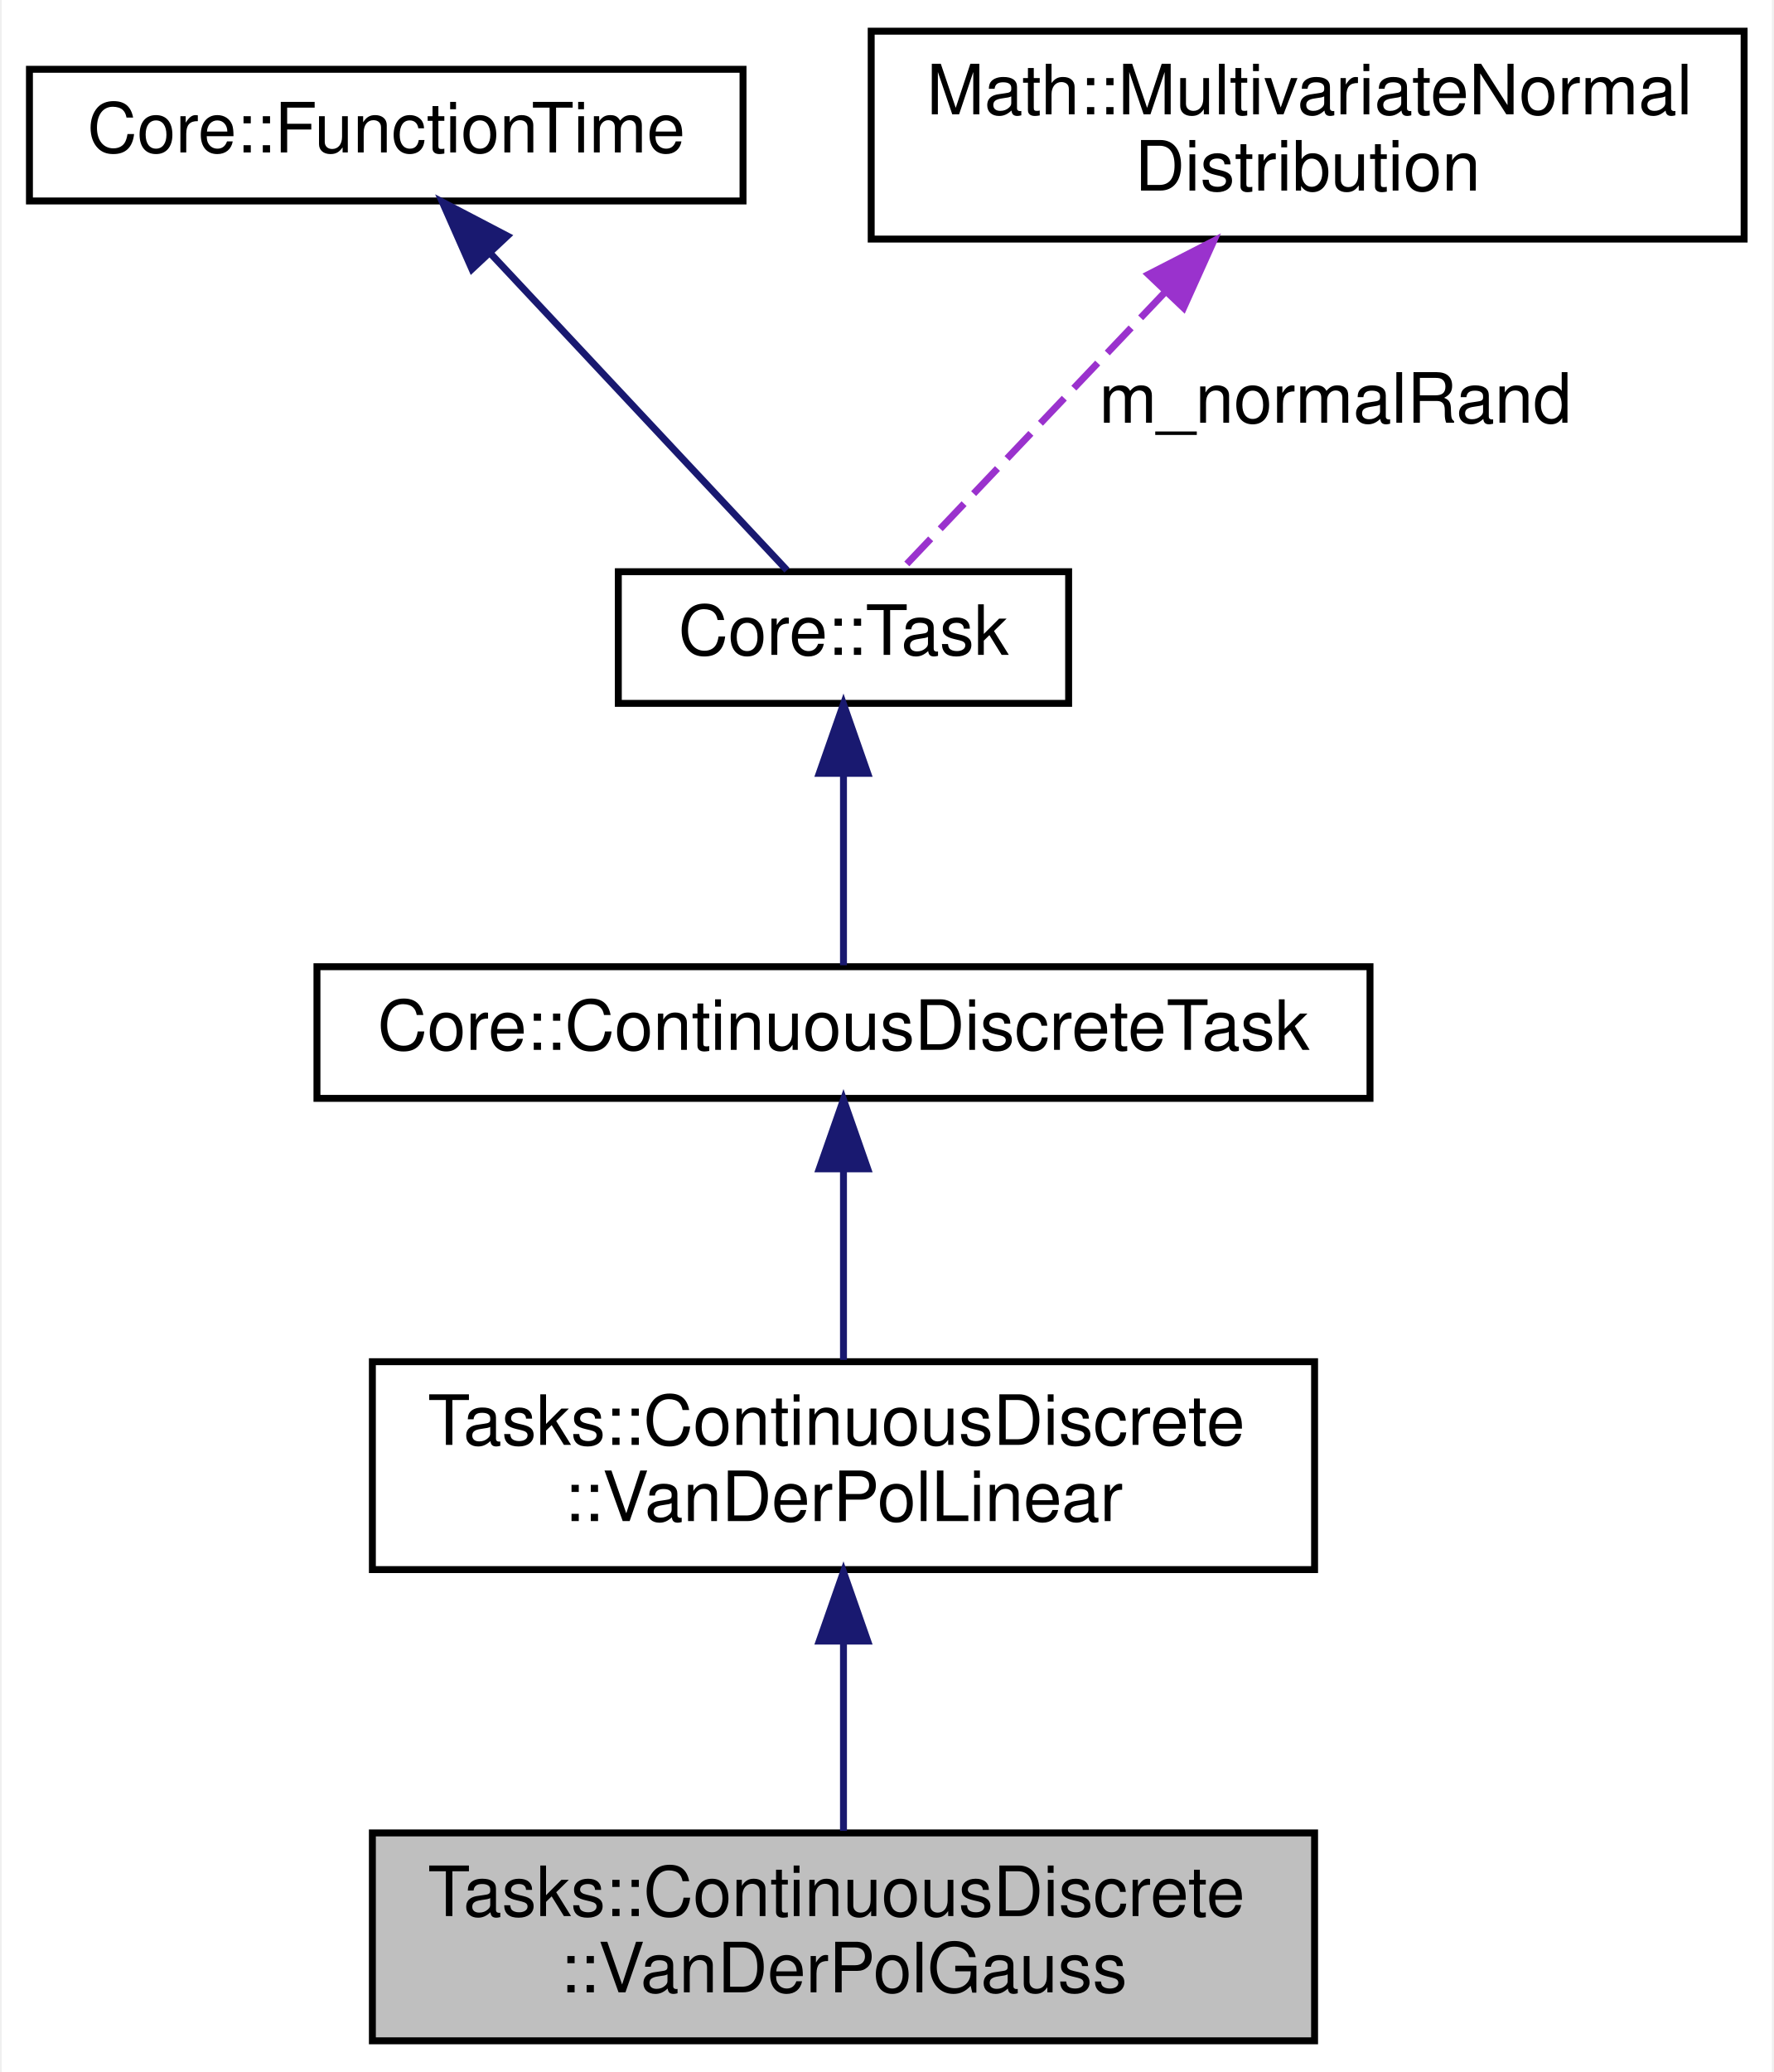
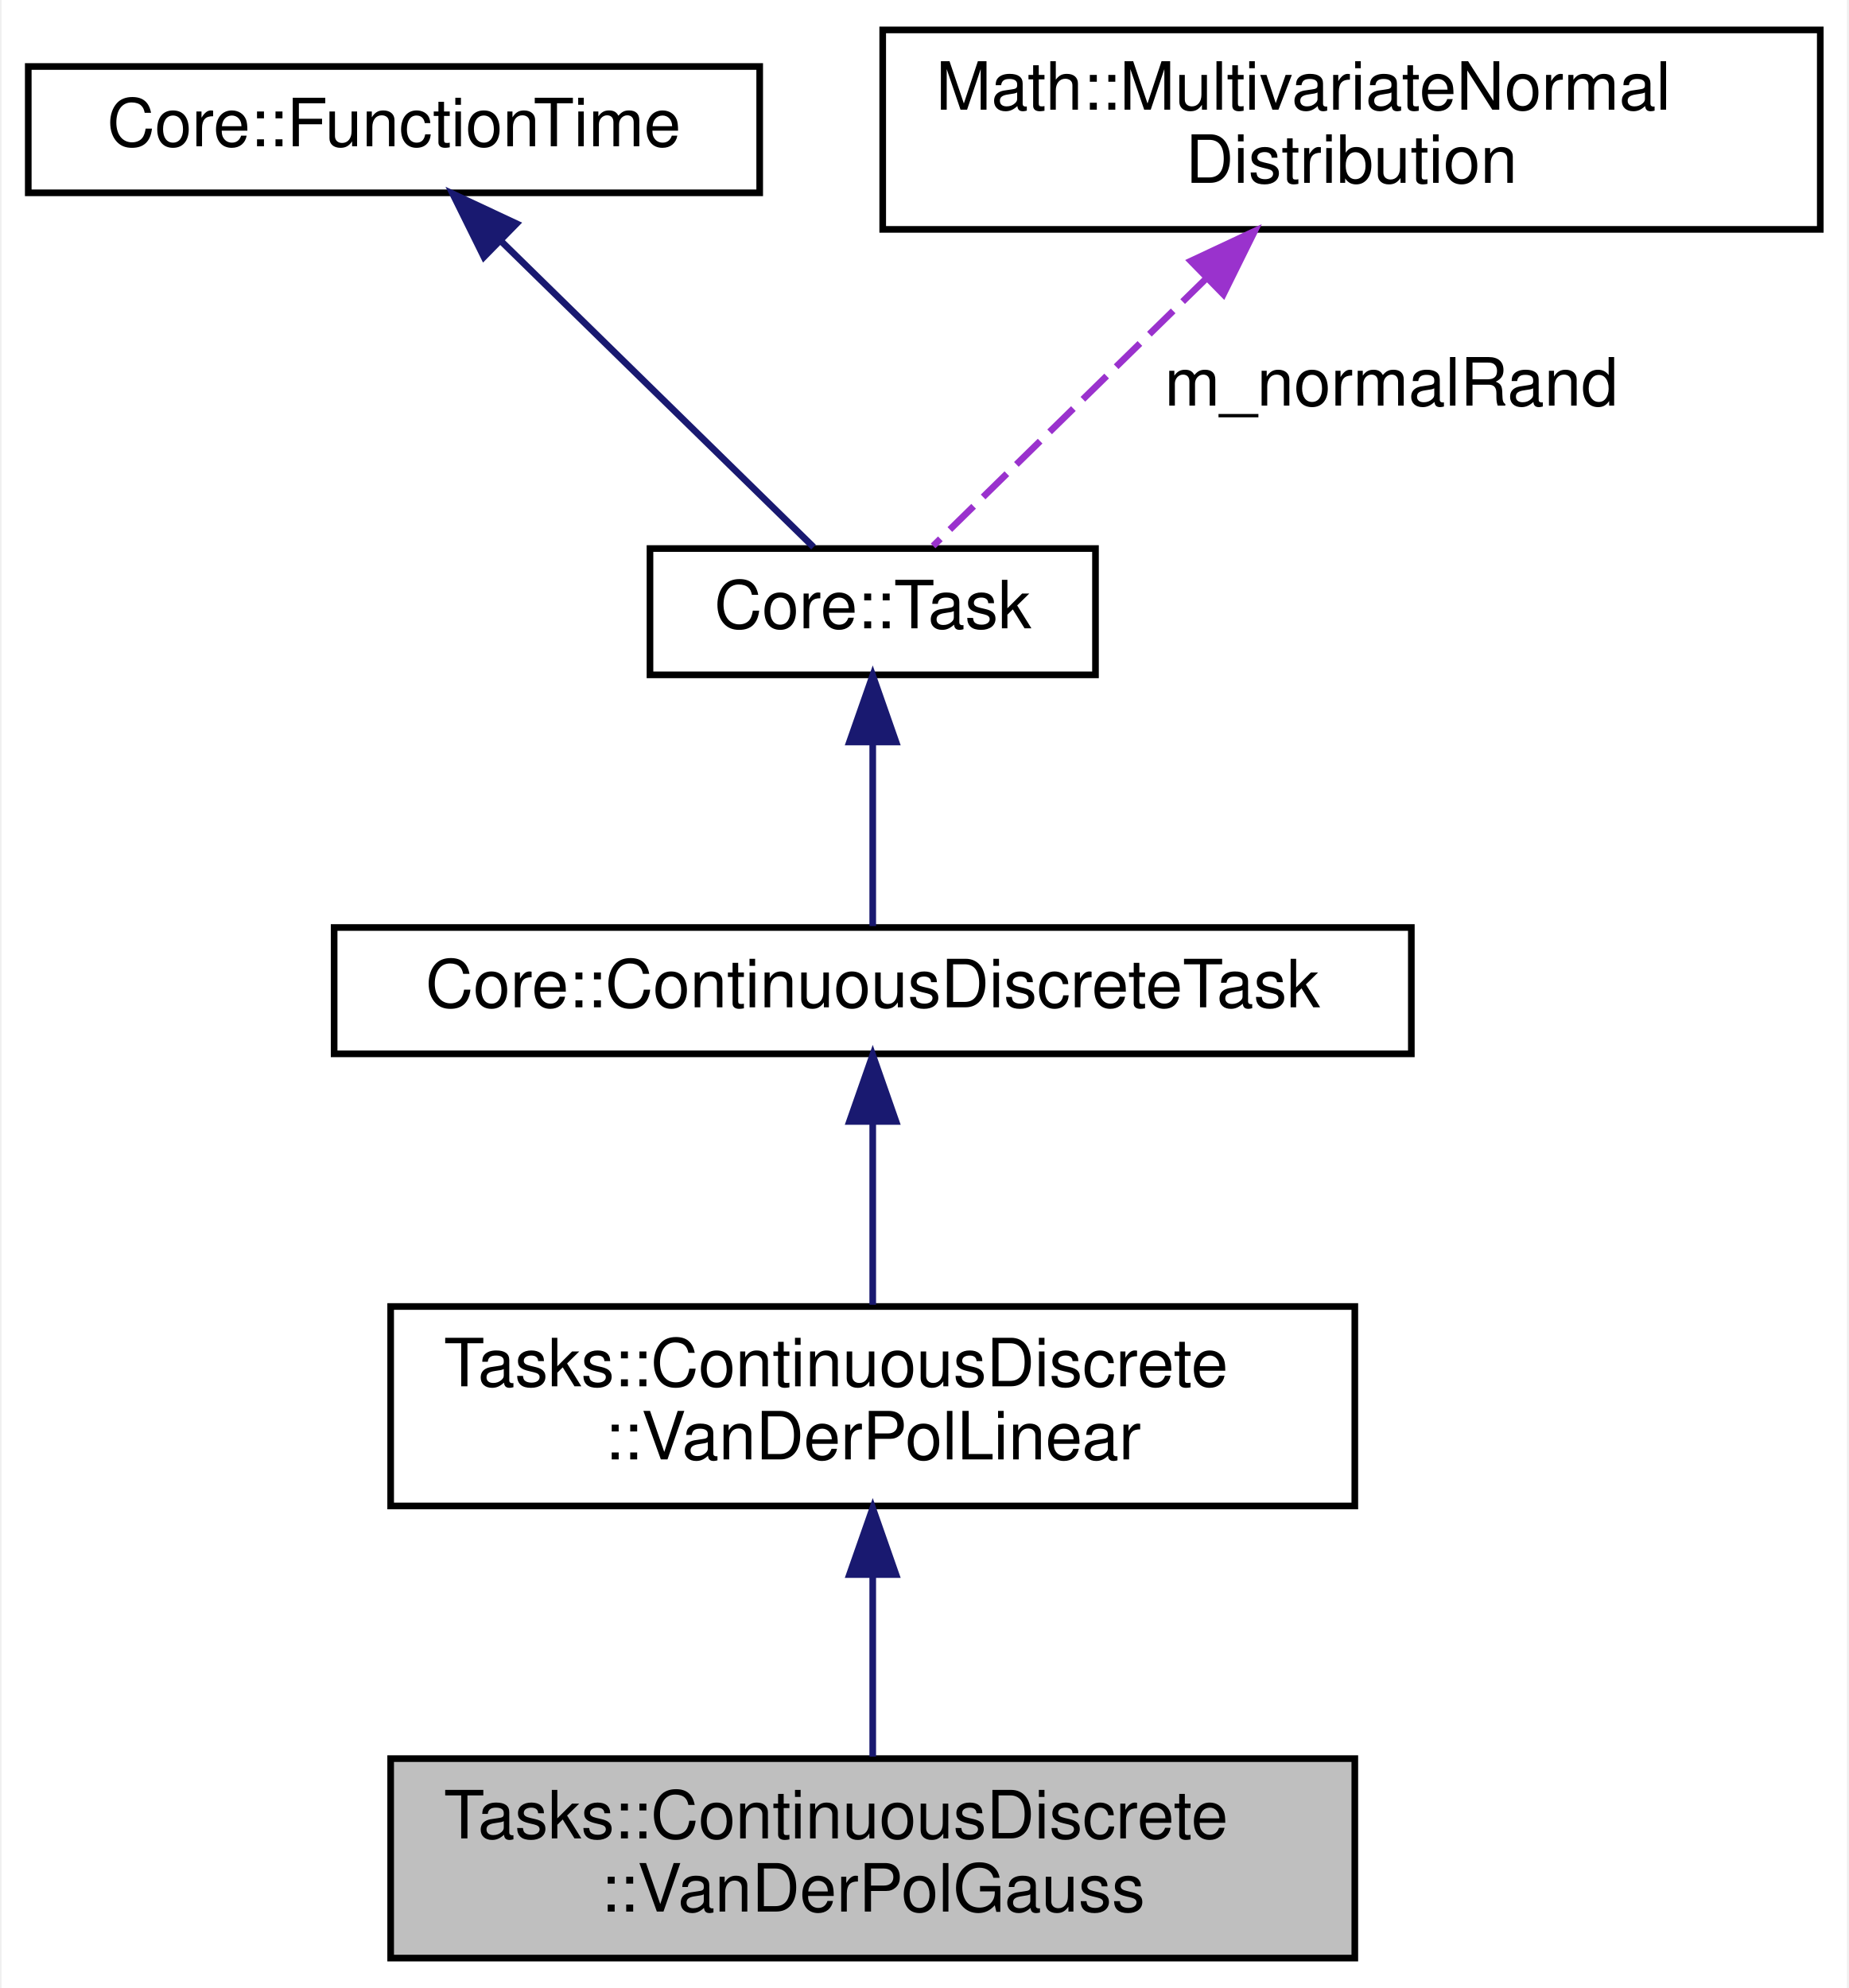
- <svg xmlns="http://www.w3.org/2000/svg" xmlns:xlink="http://www.w3.org/1999/xlink" width="256pt" height="299pt" viewBox="0.00 0.00 255.50 299.00">
+ <svg xmlns="http://www.w3.org/2000/svg" xmlns:xlink="http://www.w3.org/1999/xlink" width="278pt" height="299pt" viewBox="0.00 0.00 277.50 299.00">
  <g id="graph0" class="graph" transform="scale(1 1) rotate(0) translate(4 295)">
-     <polygon fill="white" stroke="none" points="-4,4 -4,-295 251.5,-295 251.5,4 -4,4" />
+     <polygon fill="white" stroke="none" points="-4,4 -4,-295 273.5,-295 273.5,4 -4,4" />
    <g id="node1" class="node">
-       <polygon fill="#bfbfbf" stroke="black" points="49.5,-0.5 49.5,-30.5 185.5,-30.5 185.5,-0.5 49.5,-0.5" />
-       <text text-anchor="start" x="57.5" y="-18.5" font-family="Helvetica,sans-Serif" font-size="10.00">Tasks::ContinuousDiscrete</text>
-       <text text-anchor="middle" x="117.5" y="-7.5" font-family="Helvetica,sans-Serif" font-size="10.00">::VanDerPolGauss</text>
+       <polygon fill="#bfbfbf" stroke="black" points="54.5,-0.5 54.5,-30.5 199.5,-30.5 199.5,-0.5 54.5,-0.5" />
+       <text text-anchor="start" x="62.5" y="-18.5" font-family="Helvetica,sans-Serif" font-size="10.00">Tasks::ContinuousDiscrete</text>
+       <text text-anchor="middle" x="127" y="-7.5" font-family="Helvetica,sans-Serif" font-size="10.00">::VanDerPolGauss</text>
    </g>
    <g id="node2" class="node">
      <g id="a_node2">
        <a xlink:href="class_tasks_1_1_continuous_discrete_1_1_van_der_pol_linear.html" target="_top" xlink:title="Осциллятор Ван-дер-Поля (непрерывно-дискретный, линеаризованный) для фильтров оптимальной структуры...">
-           <polygon fill="white" stroke="black" points="49.5,-68.5 49.5,-98.5 185.5,-98.5 185.5,-68.5 49.5,-68.5" />
-           <text text-anchor="start" x="57.5" y="-86.5" font-family="Helvetica,sans-Serif" font-size="10.00">Tasks::ContinuousDiscrete</text>
-           <text text-anchor="middle" x="117.5" y="-75.5" font-family="Helvetica,sans-Serif" font-size="10.00">::VanDerPolLinear</text>
+           <polygon fill="white" stroke="black" points="54.5,-68.5 54.5,-98.5 199.5,-98.5 199.5,-68.5 54.5,-68.5" />
+           <text text-anchor="start" x="62.5" y="-86.5" font-family="Helvetica,sans-Serif" font-size="10.00">Tasks::ContinuousDiscrete</text>
+           <text text-anchor="middle" x="127" y="-75.5" font-family="Helvetica,sans-Serif" font-size="10.00">::VanDerPolLinear</text>
        </a>
      </g>
    </g>
    <g id="edge1" class="edge">
-       <path fill="none" stroke="midnightblue" d="M117.5,-58.032C117.5,-48.861 117.5,-38.745 117.5,-30.793" />
-       <polygon fill="midnightblue" stroke="midnightblue" points="114,-58.179 117.5,-68.179 121,-58.179 114,-58.179" />
+       <path fill="none" stroke="midnightblue" d="M127,-58.032C127,-48.861 127,-38.745 127,-30.793" />
+       <polygon fill="midnightblue" stroke="midnightblue" points="123.5,-58.179 127,-68.179 130.5,-58.179 123.5,-58.179" />
    </g>
    <g id="node3" class="node">
      <g id="a_node3">
        <a xlink:href="class_core_1_1_continuous_discrete_task.html" target="_top" xlink:title="Базовый тип задач для непрерывно-дискретных фильтров оптимальной структуры. ">
-           <polygon fill="white" stroke="black" points="41.5,-136.5 41.5,-155.5 193.5,-155.5 193.5,-136.5 41.5,-136.5" />
-           <text text-anchor="middle" x="117.5" y="-143.5" font-family="Helvetica,sans-Serif" font-size="10.00">Core::ContinuousDiscreteTask</text>
+           <polygon fill="white" stroke="black" points="46,-136.5 46,-155.5 208,-155.5 208,-136.5 46,-136.5" />
+           <text text-anchor="middle" x="127" y="-143.5" font-family="Helvetica,sans-Serif" font-size="10.00">Core::ContinuousDiscreteTask</text>
        </a>
      </g>
    </g>
    <g id="edge2" class="edge">
-       <path fill="none" stroke="midnightblue" d="M117.5,-126.215C117.5,-117.356 117.5,-106.958 117.5,-98.759" />
-       <polygon fill="midnightblue" stroke="midnightblue" points="114,-126.332 117.5,-136.332 121,-126.332 114,-126.332" />
+       <path fill="none" stroke="midnightblue" d="M127,-126.215C127,-117.356 127,-106.958 127,-98.759" />
+       <polygon fill="midnightblue" stroke="midnightblue" points="123.5,-126.332 127,-136.332 130.5,-126.332 123.5,-126.332" />
    </g>
    <g id="node4" class="node">
      <g id="a_node4">
        <a xlink:href="class_core_1_1_task.html" target="_top" xlink:title="Базовый класс для всех задач ">
-           <polygon fill="white" stroke="black" points="85,-193.5 85,-212.5 150,-212.5 150,-193.5 85,-193.5" />
-           <text text-anchor="middle" x="117.5" y="-200.5" font-family="Helvetica,sans-Serif" font-size="10.00">Core::Task</text>
+           <polygon fill="white" stroke="black" points="93.5,-193.5 93.5,-212.5 160.5,-212.5 160.5,-193.5 93.5,-193.5" />
+           <text text-anchor="middle" x="127" y="-200.5" font-family="Helvetica,sans-Serif" font-size="10.00">Core::Task</text>
        </a>
      </g>
    </g>
    <g id="edge3" class="edge">
-       <path fill="none" stroke="midnightblue" d="M117.5,-183.117C117.5,-173.817 117.5,-163.056 117.5,-155.715" />
-       <polygon fill="midnightblue" stroke="midnightblue" points="114,-183.406 117.5,-193.406 121,-183.406 114,-183.406" />
+       <path fill="none" stroke="midnightblue" d="M127,-183.117C127,-173.817 127,-163.056 127,-155.715" />
+       <polygon fill="midnightblue" stroke="midnightblue" points="123.5,-183.406 127,-193.406 130.5,-183.406 123.5,-183.406" />
    </g>
    <g id="node5" class="node">
      <g id="a_node5">
        <a xlink:href="class_core_1_1_function_time.html" target="_top" xlink:title="Базовый класс для классов, представляющих собой функции времени. ">
-           <polygon fill="white" stroke="black" points="0,-266 0,-285 103,-285 103,-266 0,-266" />
-           <text text-anchor="middle" x="51.5" y="-273" font-family="Helvetica,sans-Serif" font-size="10.00">Core::FunctionTime</text>
+           <polygon fill="white" stroke="black" points="0,-266 0,-285 110,-285 110,-266 0,-266" />
+           <text text-anchor="middle" x="55" y="-273" font-family="Helvetica,sans-Serif" font-size="10.00">Core::FunctionTime</text>
        </a>
      </g>
    </g>
    <g id="edge4" class="edge">
-       <path fill="none" stroke="midnightblue" d="M66.67,-258.296C79.944,-244.117 98.718,-224.063 109.341,-212.715" />
-       <polygon fill="midnightblue" stroke="midnightblue" points="63.872,-256.163 59.593,-265.855 68.982,-260.947 63.872,-256.163" />
+       <path fill="none" stroke="midnightblue" d="M71.144,-258.692C85.646,-244.493 106.402,-224.169 118.099,-212.715" />
+       <polygon fill="midnightblue" stroke="midnightblue" points="68.525,-256.358 63.829,-265.855 73.422,-261.36 68.525,-256.358" />
    </g>
    <g id="node6" class="node">
      <g id="a_node6">
        <a xlink:href="class_math_1_1_multivariate_normal_distribution.html" target="_top" xlink:title="Класс-генератор случайных нормальных(гауссовских) векторов. ">
-           <polygon fill="white" stroke="black" points="121.5,-260.5 121.5,-290.5 247.5,-290.5 247.5,-260.5 121.5,-260.5" />
-           <text text-anchor="start" x="129.5" y="-278.5" font-family="Helvetica,sans-Serif" font-size="10.00">Math::MultivariateNormal</text>
-           <text text-anchor="middle" x="184.5" y="-267.5" font-family="Helvetica,sans-Serif" font-size="10.00">Distribution</text>
+           <polygon fill="white" stroke="black" points="128.5,-260.5 128.5,-290.5 269.5,-290.5 269.5,-260.5 128.5,-260.5" />
+           <text text-anchor="start" x="136.5" y="-278.5" font-family="Helvetica,sans-Serif" font-size="10.00">Math::MultivariateNormal</text>
+           <text text-anchor="middle" x="199" y="-267.5" font-family="Helvetica,sans-Serif" font-size="10.00">Distribution</text>
        </a>
      </g>
    </g>
    <g id="edge5" class="edge">
-       <path fill="none" stroke="#9a32cd" stroke-dasharray="5,2" d="M163.841,-252.762C151.089,-239.344 135.413,-222.849 125.952,-212.893" />
-       <polygon fill="#9a32cd" stroke="#9a32cd" points="161.516,-255.396 170.942,-260.233 166.59,-250.573 161.516,-255.396" />
-       <text text-anchor="middle" x="188.5" y="-234" font-family="Helvetica,sans-Serif" font-size="10.00"> m_normalRand</text>
+       <path fill="none" stroke="#9a32cd" stroke-dasharray="5,2" d="M177.182,-253.137C163.411,-239.653 146.345,-222.942 136.082,-212.893" />
+       <polygon fill="#9a32cd" stroke="#9a32cd" points="174.836,-255.738 184.43,-260.233 179.733,-250.736 174.836,-255.738" />
+       <text text-anchor="middle" x="205" y="-234" font-family="Helvetica,sans-Serif" font-size="10.00"> m_normalRand</text>
    </g>
  </g>
</svg>
